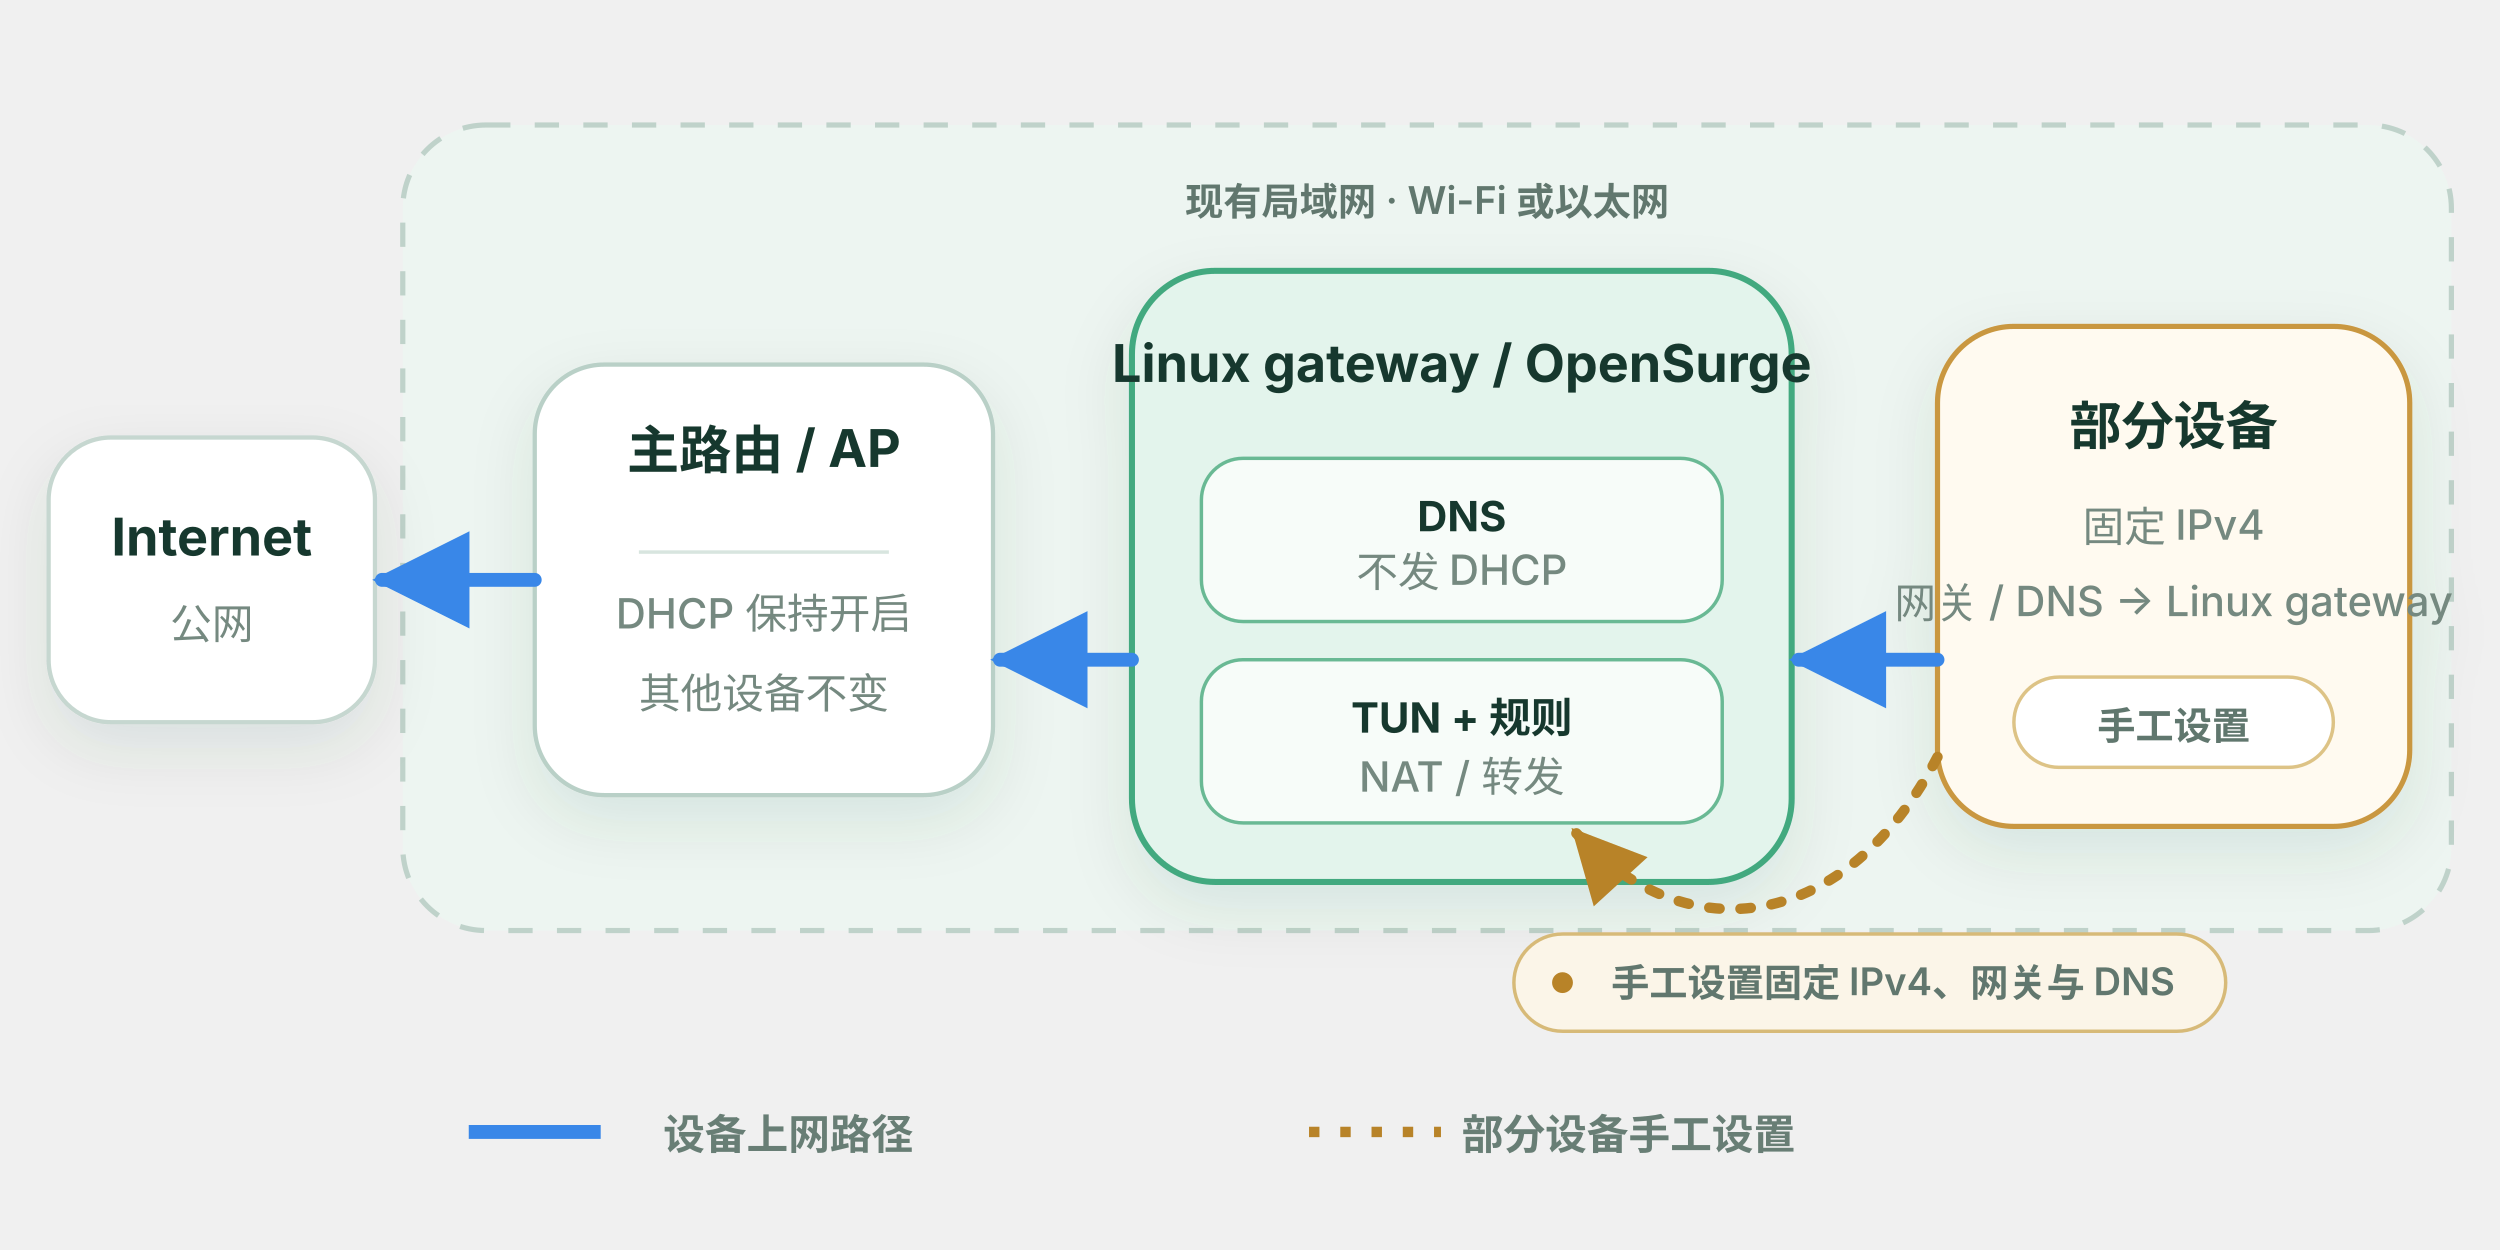
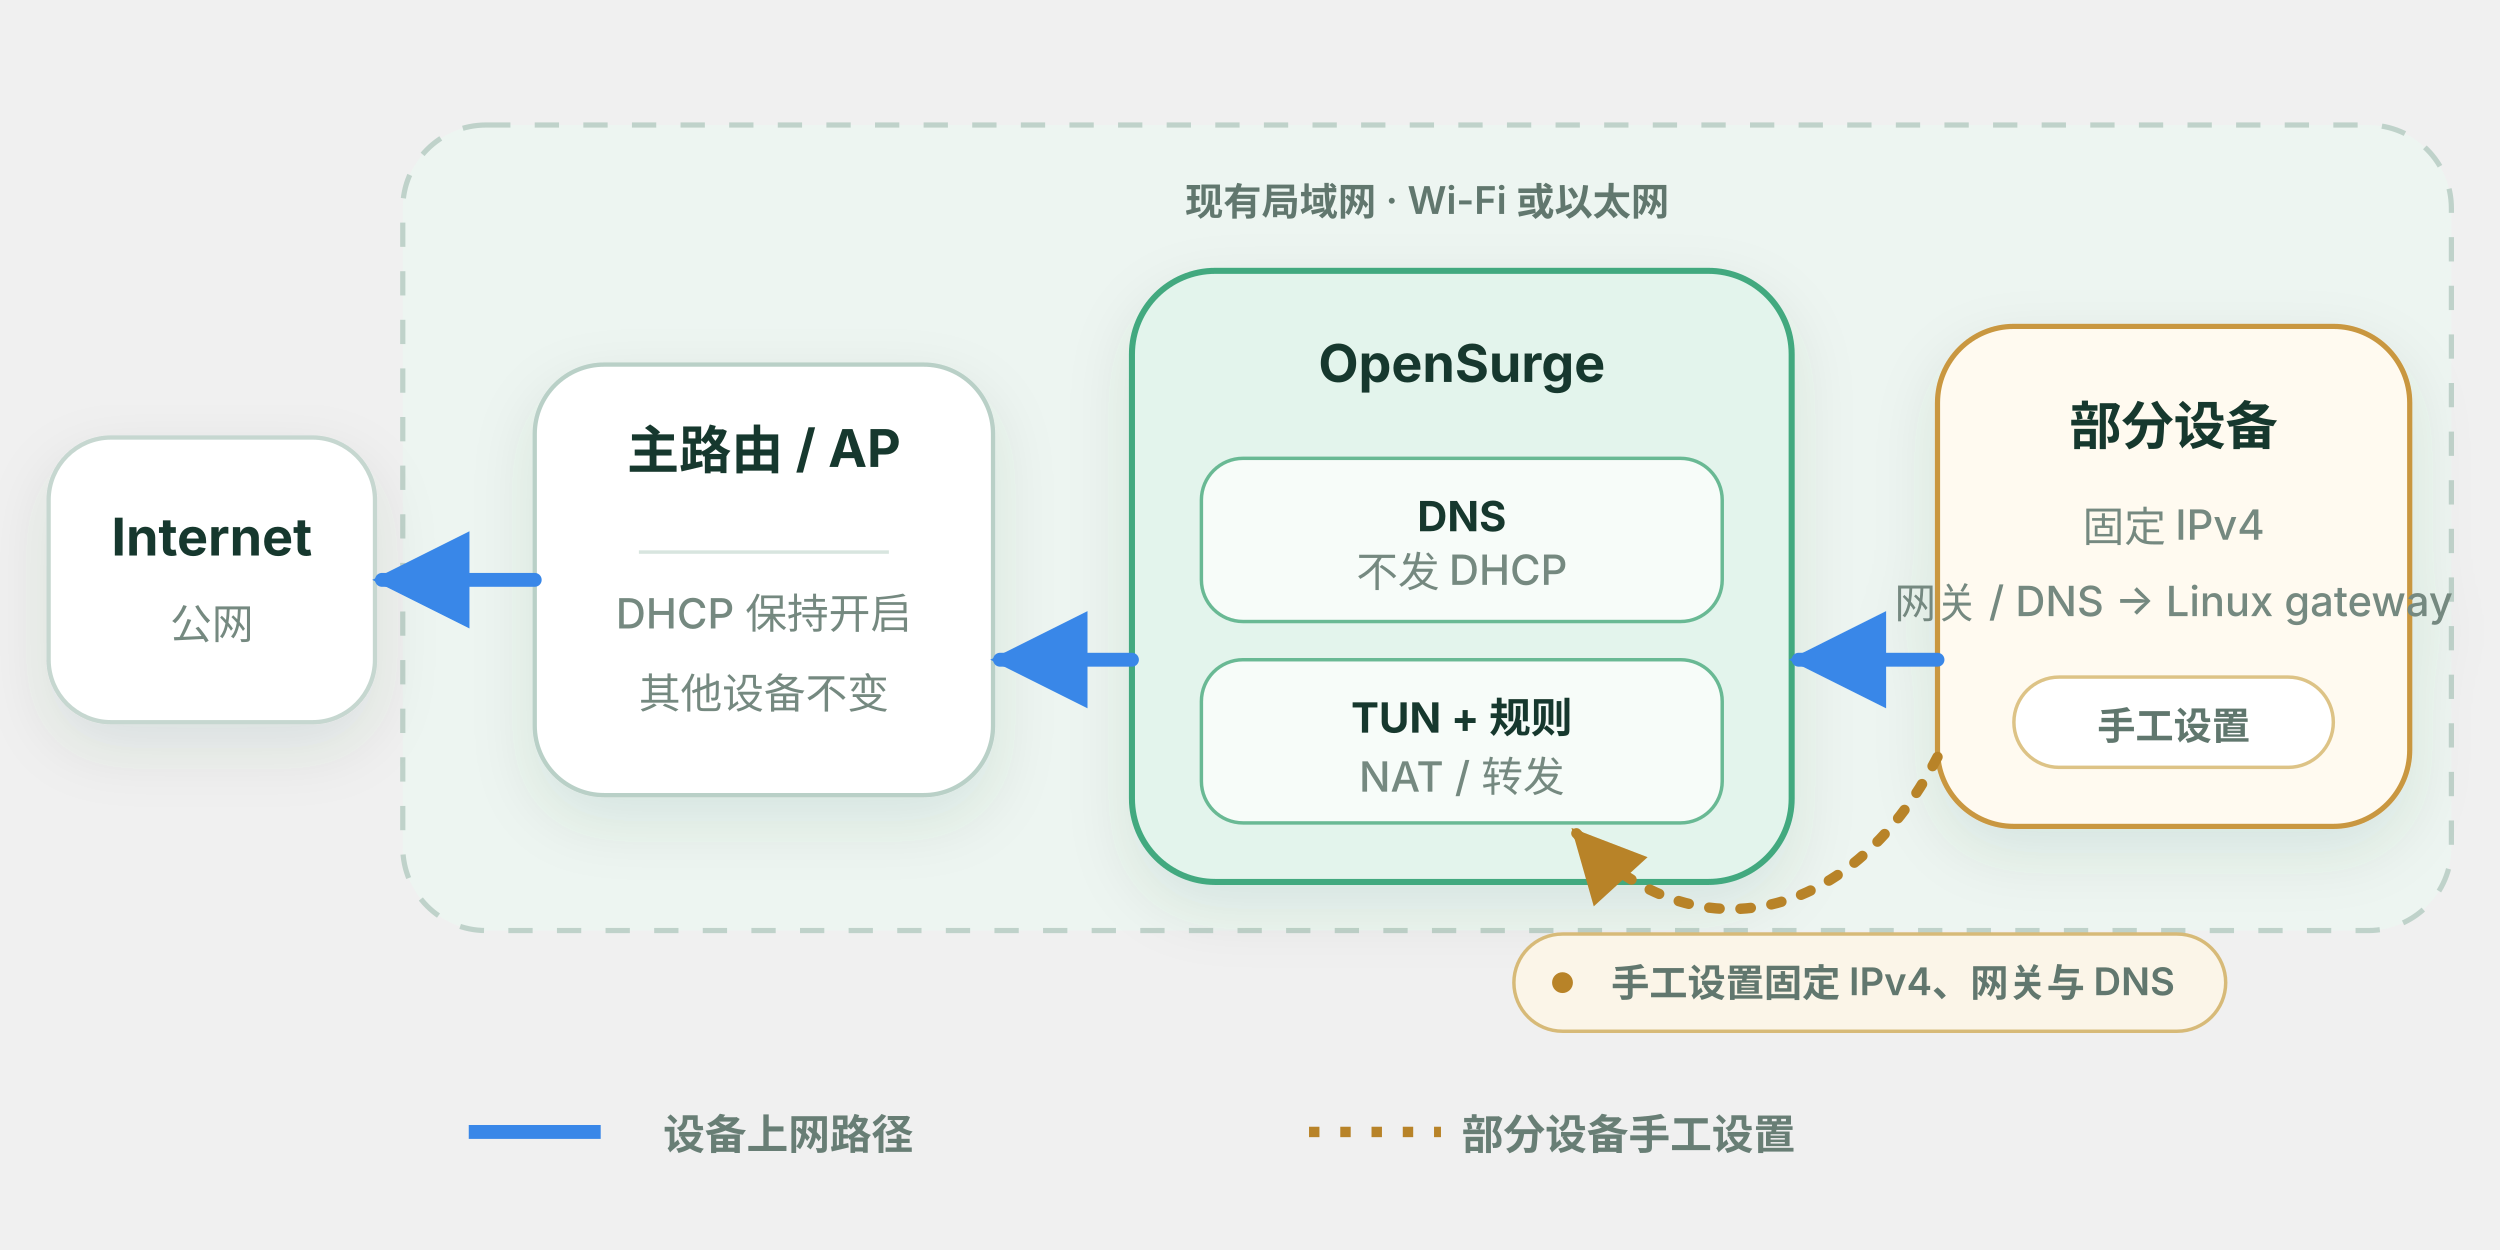
<svg xmlns="http://www.w3.org/2000/svg" viewBox="0 0 720 360">
  <defs>
    <filter id="shadow" x="-20%" y="-20%" width="140%" height="150%">
      <feDropShadow dx="0" dy="7" stdDeviation="9" flood-color="#214f3c" flood-opacity=".10" />
    </filter>
    <marker id="traffic" viewBox="0 0 10 10" refX="9" refY="5" markerWidth="7" markerHeight="7" orient="auto">
      <path d="M0 0 10 5 0 10Z" fill="#3987e8" />
    </marker>
    <marker id="manual" viewBox="0 0 10 10" refX="9" refY="5" markerWidth="7" markerHeight="7" orient="auto">
      <path d="M0 0 10 5 0 10Z" fill="#b88328" />
    </marker>
    <style>
      text{font-family:-apple-system,BlinkMacSystemFont,"Segoe UI","PingFang SC",sans-serif;text-anchor:middle;fill:#19392e}
      .title{font-size:15px;font-weight:700}.small{font-size:12px;font-weight:500;fill:#758980}.micro{font-size:11px;font-weight:600;fill:#61776e}.module{font-size:12px;font-weight:650}.legend{font-size:12px;font-weight:600;fill:#687e75}
    </style>
  </defs>
  <rect x="116" y="36" width="590" height="232" rx="24" fill="#edf5f1" stroke="#bfd2ca" stroke-width="1.5" stroke-dasharray="7 7" />
  <text class="micro" x="411" y="62">现有局域网 · Wi-Fi 或以太网</text>
  <g filter="url(#shadow)">
    <rect x="14" y="126" width="94" height="82" rx="18" fill="#fff" stroke="#c6d7d0" stroke-width="1.25" />
    <text class="title" x="61" y="160">Internet</text>
    <text class="small" x="61" y="184">公网</text>
  </g>
  <g filter="url(#shadow)">
    <rect x="154" y="105" width="132" height="124" rx="20" fill="#fff" stroke="#b9d0c7" stroke-width="1.25" />
    <text class="title" x="220" y="135">主路由 / AP</text>
    <path d="M184 159h72" stroke="#d8e5df" />
    <text class="small" x="220" y="181">DHCP 保持开启</text>
    <text class="small" x="220" y="204">其他设备不变</text>
  </g>
  <g filter="url(#shadow)">
    <rect x="326" y="78" width="190" height="176" rx="24" fill="#e3f4ec" stroke="#42a97f" stroke-width="1.75" />
-     <text class="title" x="421" y="110">Linux gateway / OpenSurge</text>
+     <text class="title" x="421" y="110">OpenSurge</text>
    <rect x="346" y="132" width="150" height="47" rx="12" fill="#f7fcf9" stroke="#69b994" stroke-width="1" />
    <text class="module" x="421" y="153">DNS</text>
    <text class="small" x="421" y="169">不发 DHCP</text>
    <rect x="346" y="190" width="150" height="47" rx="12" fill="#f7fcf9" stroke="#69b994" stroke-width="1" />
    <text class="module" x="421" y="211">TUN + 规则</text>
    <text class="small" x="421" y="228">NAT / 转发</text>
  </g>
  <g filter="url(#shadow)">
    <rect x="558" y="94" width="136" height="144" rx="22" fill="#fffaf0" stroke="#c9973f" stroke-width="1.5" />
    <text class="title" x="626" y="128">部分设备</text>
    <text class="small" x="626" y="156">固定 IPv4</text>
    <text class="small" x="626" y="178">网关 / DNS → Linux gateway</text>
    <rect x="580" y="195" width="92" height="26" rx="13" fill="#fff" stroke="#ddc386" />
    <text class="micro" x="626" y="213">手工设置</text>
  </g>
  <path d="M558 190H518" fill="none" stroke="#3987e8" stroke-width="4" stroke-linecap="round" marker-end="url(#traffic)" />
  <path d="M326 190H288" fill="none" stroke="#3987e8" stroke-width="4" stroke-linecap="round" marker-end="url(#traffic)" />
  <path d="M154 167H110" fill="none" stroke="#3987e8" stroke-width="4" stroke-linecap="round" marker-end="url(#traffic)" />
  <path d="M558 218C532 268 486 275 454 240" fill="none" stroke="#b88328" stroke-width="3" stroke-dasharray="3 6" stroke-linecap="round" marker-end="url(#manual)" />
  <g>
    <rect x="436" y="269" width="205" height="28" rx="14" fill="#fbf5e8" stroke="#d7ba78" />
    <circle cx="450" cy="283" r="3" fill="#b88328" />
    <text class="micro" x="464" y="287" style="text-anchor:start">手工设置固定 IPv4、网关与 DNS</text>
  </g>
  <g transform="translate(135 326)">
    <path d="M0 0h38" stroke="#3987e8" stroke-width="4" />
    <text class="legend" x="92" y="5">设备上网路径</text>
  </g>
  <g transform="translate(377 326)">
    <path d="M0 0h38" stroke="#b88328" stroke-width="3" stroke-dasharray="3 6" />
    <text class="legend" x="92" y="5">部分设备手工设置</text>
  </g>
</svg>
